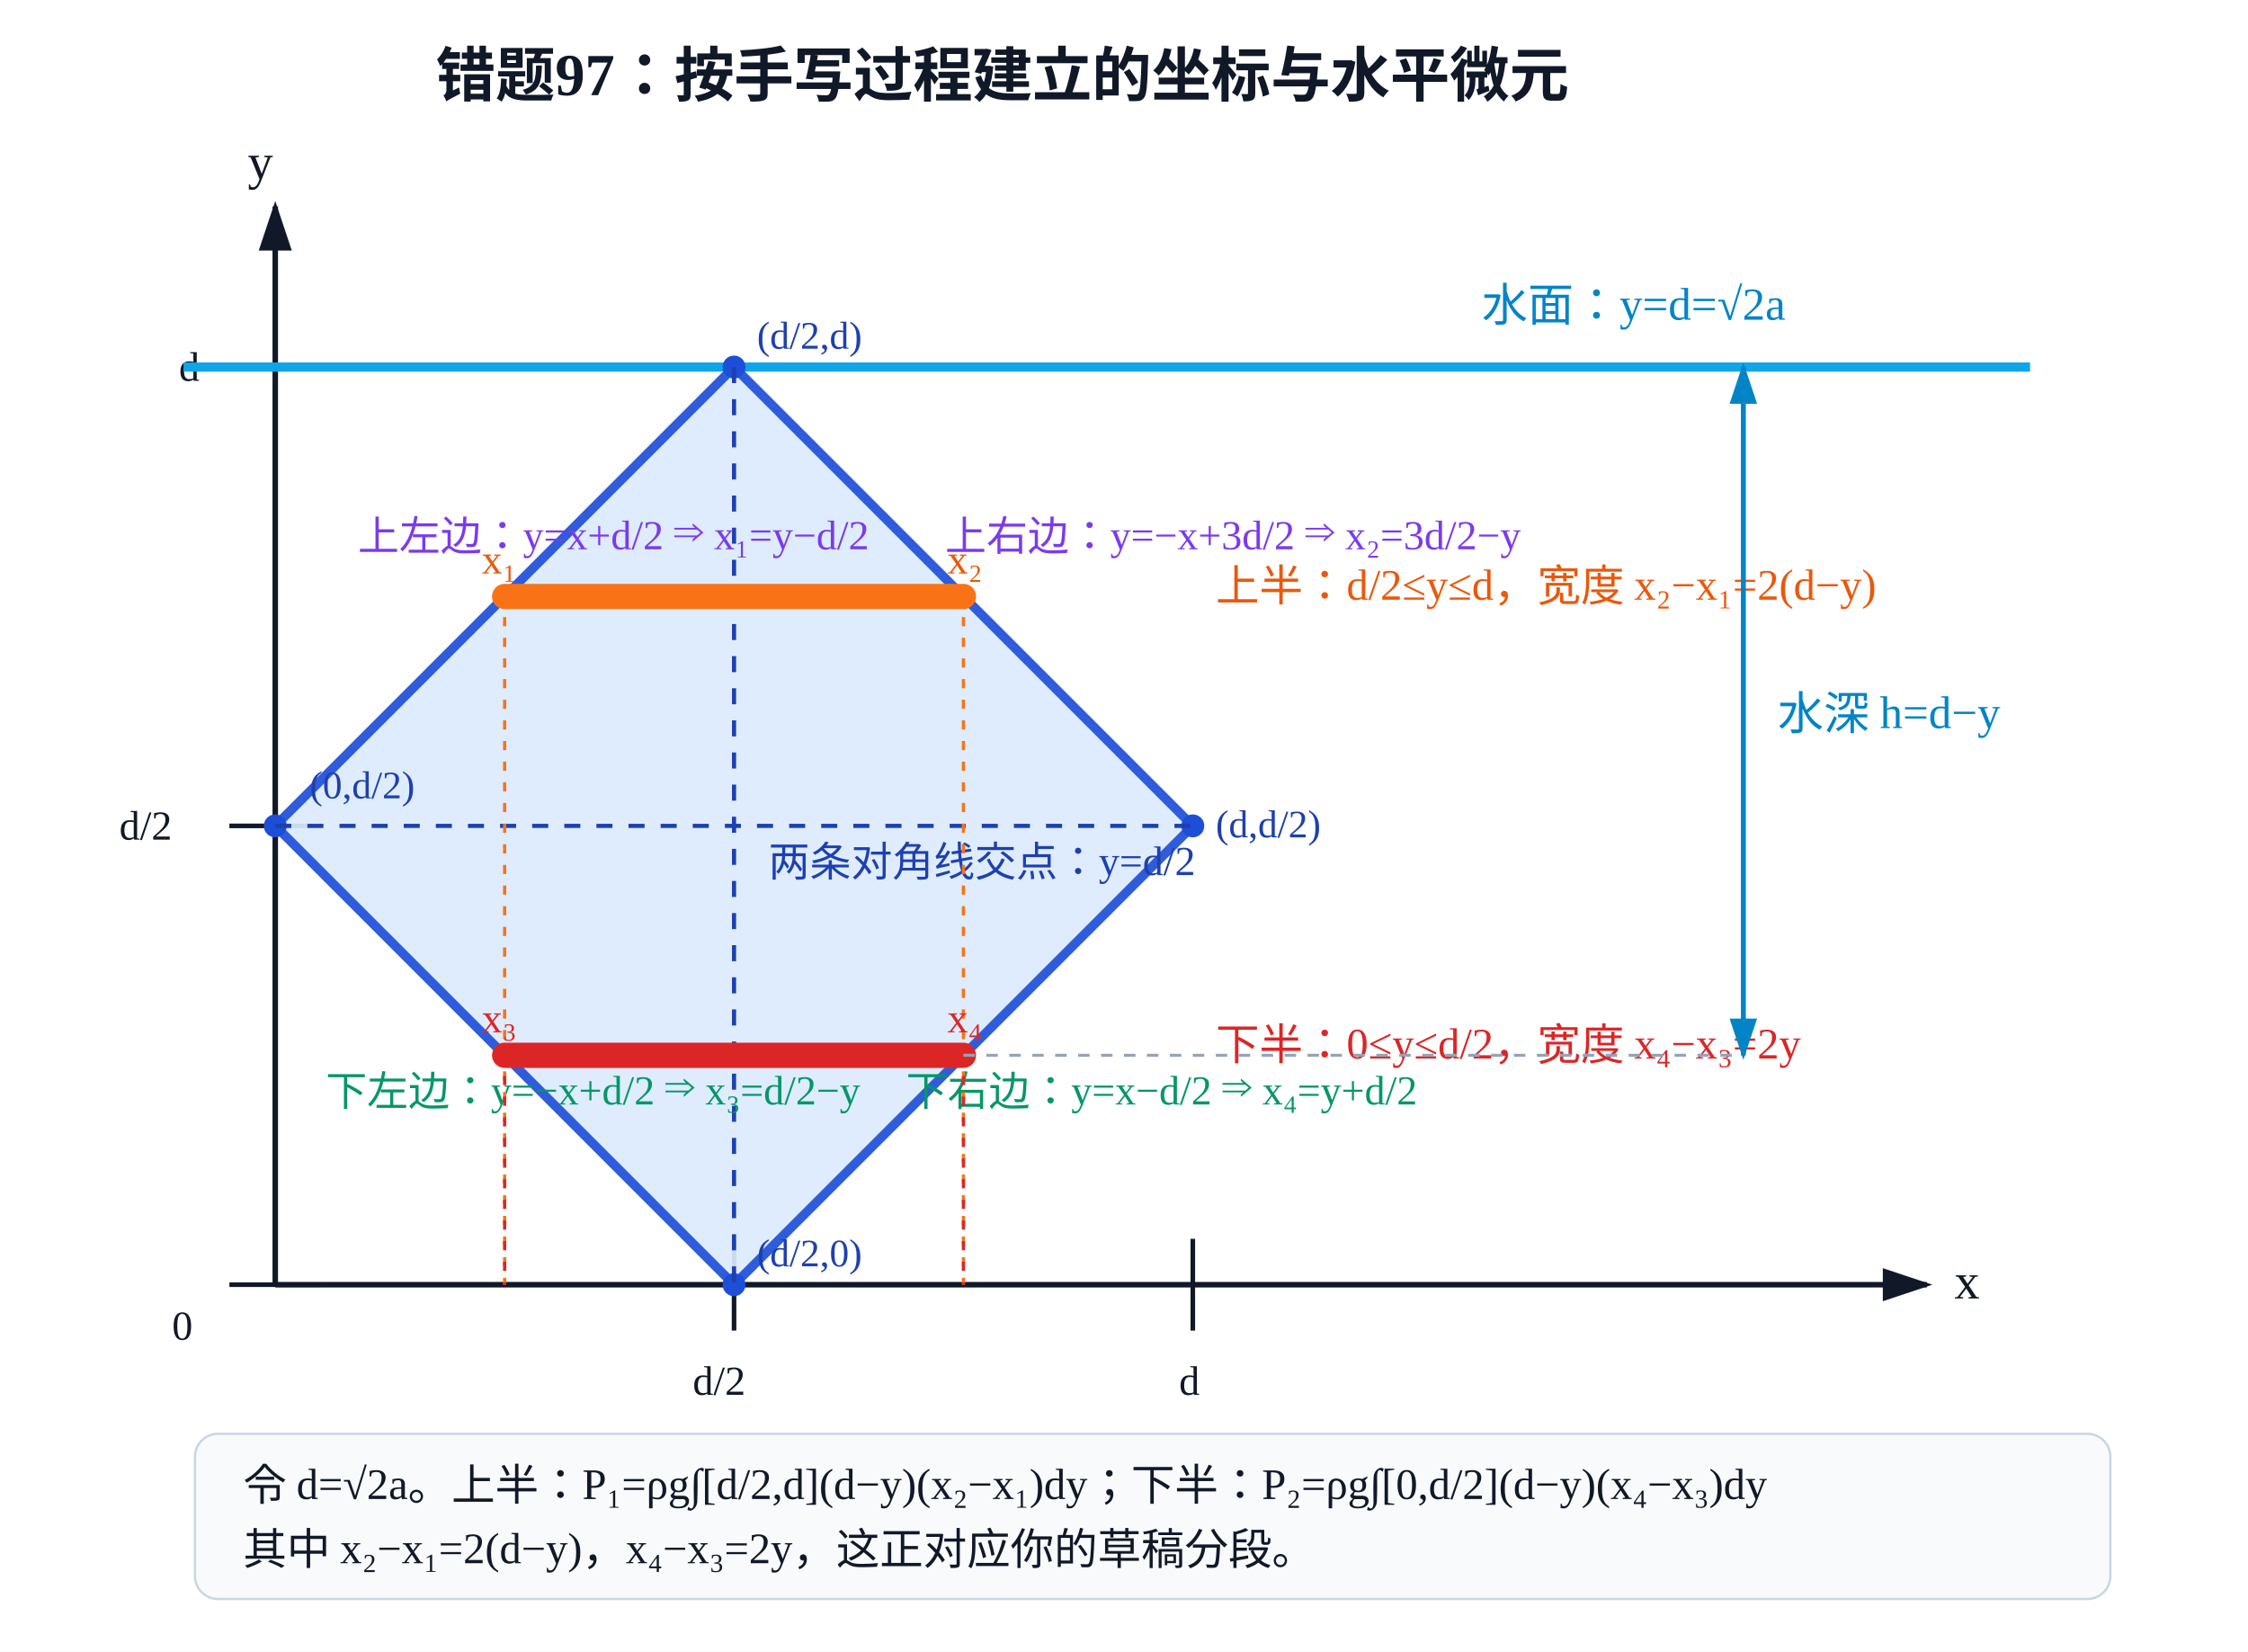
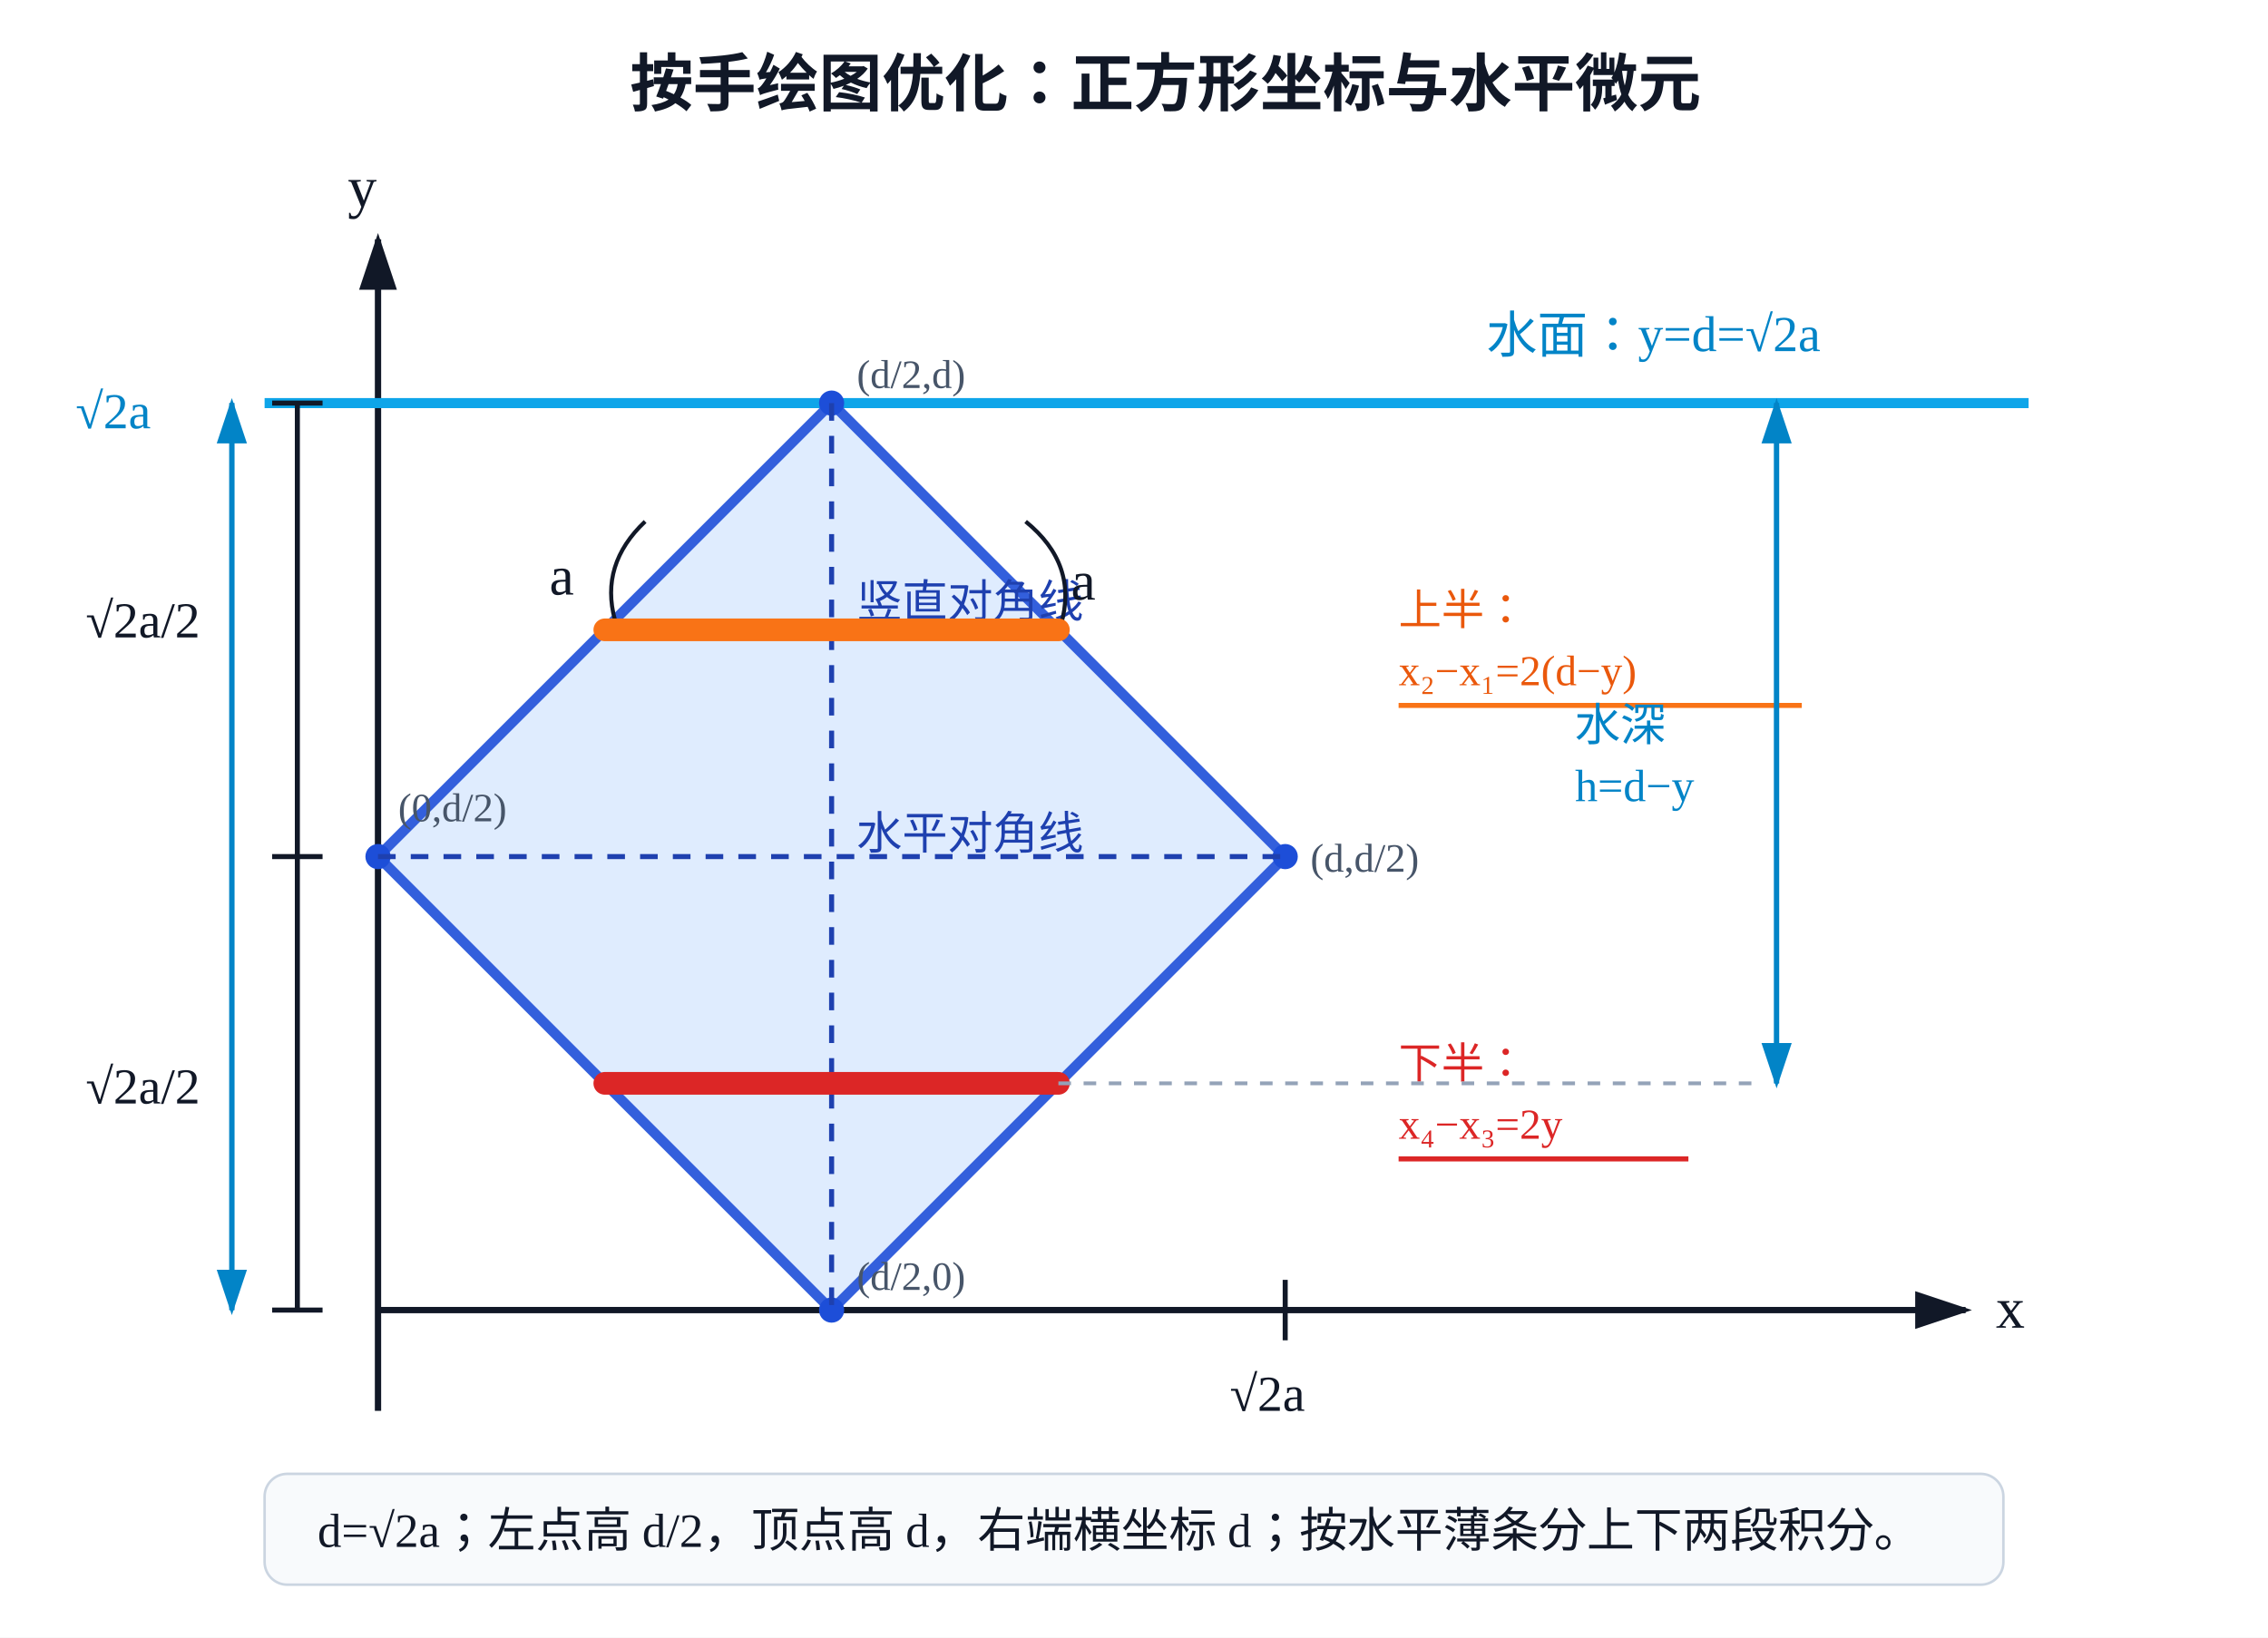
- <svg xmlns="http://www.w3.org/2000/svg" width="980" height="720" viewBox="0 0 980 720">
+ <svg xmlns="http://www.w3.org/2000/svg" width="900" height="650" viewBox="0 0 900 650">
  <defs>
-     <marker id="arrow" markerWidth="10" markerHeight="10" refX="8" refY="3" orient="auto" markerUnits="strokeWidth">
+     <marker id="arrowBlack" markerWidth="10" markerHeight="10" refX="8" refY="3" orient="auto" markerUnits="strokeWidth">
      <path d="M0,0 L0,6 L9,3 z" fill="#111827" />
    </marker>
    <marker id="arrowBlue" markerWidth="10" markerHeight="10" refX="8" refY="3" orient="auto" markerUnits="strokeWidth">
      <path d="M0,0 L0,6 L9,3 z" fill="#0284c7" />
    </marker>
+     <marker id="arrowRed" markerWidth="10" markerHeight="10" refX="8" refY="3" orient="auto" markerUnits="strokeWidth">
+       <path d="M0,0 L0,6 L9,3 z" fill="#dc2626" />
+     </marker>
  </defs>
-   <rect width="100%" height="100%" fill="#ffffff" />
-   <text x="190" y="42" font-size="26" font-weight="700" fill="#111827">错题97：按手写过程建立的坐标与水平微元</text>
-   <line x1="120" y1="560" x2="840" y2="560" stroke="#111827" stroke-width="2.4" marker-end="url(#arrow)" />
-   <line x1="120" y1="560" x2="120" y2="90" stroke="#111827" stroke-width="2.4" marker-end="url(#arrow)" />
-   <text x="852" y="566" font-size="22" fill="#111827">x</text>
-   <text x="108" y="78" font-size="22" fill="#111827">y</text>
-   <line x1="100" y1="560" x2="140" y2="560" stroke="#111827" stroke-width="2" />
-   <line x1="100" y1="360" x2="140" y2="360" stroke="#111827" stroke-width="2" />
-   <line x1="100" y1="160" x2="140" y2="160" stroke="#111827" stroke-width="2" />
-   <line x1="320" y1="540" x2="320" y2="580" stroke="#111827" stroke-width="2" />
-   <line x1="520" y1="540" x2="520" y2="580" stroke="#111827" stroke-width="2" />
-   <text x="75" y="584" font-size="18" fill="#111827">0</text>
-   <text x="52" y="366" font-size="18" fill="#111827">d/2</text>
-   <text x="78" y="166" font-size="18" fill="#111827">d</text>
-   <text x="302" y="608" font-size="18" fill="#111827">d/2</text>
-   <text x="514" y="608" font-size="18" fill="#111827">d</text>
-   <line x1="80" y1="160" x2="885" y2="160" stroke="#0ea5e9" stroke-width="4" />
-   <text x="646" y="140" font-size="20" fill="#0284c7">水面：y=d=√2a</text>
-   <polygon points="120,360 320,160 520,360 320,560" fill="#dbeafe" stroke="#1d4ed8" stroke-width="4" opacity="0.92" />
-   <circle cx="120" cy="360" r="5" fill="#1d4ed8" />
-   <circle cx="320" cy="160" r="5" fill="#1d4ed8" />
-   <circle cx="520" cy="360" r="5" fill="#1d4ed8" />
-   <circle cx="320" cy="560" r="5" fill="#1d4ed8" />
-   <text x="135" y="348" font-size="17" fill="#1e40af">(0,d/2)</text>
-   <text x="330" y="152" font-size="17" fill="#1e40af">(d/2,d)</text>
-   <text x="530" y="365" font-size="17" fill="#1e40af">(d,d/2)</text>
-   <text x="330" y="552" font-size="17" fill="#1e40af">(d/2,0)</text>
-   <line x1="320" y1="160" x2="320" y2="560" stroke="#1e40af" stroke-width="1.8" stroke-dasharray="7 7" />
-   <line x1="120" y1="360" x2="520" y2="360" stroke="#1e40af" stroke-width="1.8" stroke-dasharray="7 7" />
-   <text x="335" y="382" font-size="18" fill="#1e40af">两条对角线交点：y=d/2</text>
-   <text x="156" y="240" font-size="18" fill="#7c3aed">上左边：y=x+d/2 ⇒ x₁=y−d/2</text>
-   <text x="412" y="240" font-size="18" fill="#7c3aed">上右边：y=−x+3d/2 ⇒ x₂=3d/2−y</text>
-   <text x="142" y="482" font-size="18" fill="#059669">下左边：y=−x+d/2 ⇒ x₃=d/2−y</text>
-   <text x="395" y="482" font-size="18" fill="#059669">下右边：y=x−d/2 ⇒ x₄=y+d/2</text>
-   <line x1="220" y1="260" x2="420" y2="260" stroke="#f97316" stroke-width="11" stroke-linecap="round" />
-   <line x1="220" y1="260" x2="220" y2="560" stroke="#f97316" stroke-width="1.4" stroke-dasharray="4 5" />
-   <line x1="420" y1="260" x2="420" y2="560" stroke="#f97316" stroke-width="1.4" stroke-dasharray="4 5" />
-   <text x="210" y="250" font-size="18" fill="#ea580c">x₁</text>
-   <text x="413" y="250" font-size="18" fill="#ea580c">x₂</text>
-   <text x="530" y="262" font-size="19" fill="#ea580c">上半：d/2≤y≤d，宽度 x₂−x₁=2(d−y)</text>
-   <line x1="220" y1="460" x2="420" y2="460" stroke="#dc2626" stroke-width="11" stroke-linecap="round" />
-   <line x1="220" y1="460" x2="220" y2="560" stroke="#dc2626" stroke-width="1.4" stroke-dasharray="4 5" />
-   <line x1="420" y1="460" x2="420" y2="560" stroke="#dc2626" stroke-width="1.4" stroke-dasharray="4 5" />
-   <text x="210" y="450" font-size="18" fill="#dc2626">x₃</text>
-   <text x="413" y="450" font-size="18" fill="#dc2626">x₄</text>
-   <text x="530" y="462" font-size="19" fill="#dc2626">下半：0≤y≤d/2，宽度 x₄−x₃=2y</text>
-   <line x1="760" y1="160" x2="760" y2="460" stroke="#0284c7" stroke-width="2" marker-end="url(#arrowBlue)" />
-   <line x1="760" y1="460" x2="760" y2="160" stroke="#0284c7" stroke-width="2" marker-end="url(#arrowBlue)" />
-   <text x="775" y="318" font-size="20" fill="#0284c7">水深 h=d−y</text>
-   <line x1="420" y1="460" x2="755" y2="460" stroke="#94a3b8" stroke-width="1.3" stroke-dasharray="5 5" />
-   <rect x="85" y="625" width="835" height="72" rx="10" fill="#f8fafc" stroke="#cbd5e1" />
-   <text x="106" y="654" font-size="19" fill="#111827">令 d=√2a。上半：P₁=ρg∫[d/2,d](d−y)(x₂−x₁)dy；下半：P₂=ρg∫[0,d/2](d−y)(x₄−x₃)dy</text>
-   <text x="106" y="682" font-size="19" fill="#111827">其中 x₂−x₁=2(d−y)，x₄−x₃=2y，这正对应你的草稿分段。</text>
+   <rect width="100%" height="100%" fill="#fff" />
+   <text x="250" y="42" font-size="25" font-weight="700" fill="#111827">按手绘图优化：正方形坐标与水平微元</text>
+   <line x1="150" y1="520" x2="780" y2="520" stroke="#111827" stroke-width="2.5" marker-end="url(#arrowBlack)" />
+   <line x1="150" y1="560" x2="150" y2="95" stroke="#111827" stroke-width="2.5" marker-end="url(#arrowBlack)" />
+   <text x="792" y="527" font-size="23" fill="#111827">x</text>
+   <text x="138" y="82" font-size="23" fill="#111827">y</text>
+   <line x1="105" y1="160" x2="805" y2="160" stroke="#0ea5e9" stroke-width="4" />
+   <text x="590" y="140" font-size="20" fill="#0284c7">水面：y=d=√2a</text>
+   <polygon points="150,340 330,160 510,340 330,520" fill="#dbeafe" stroke="#1d4ed8" stroke-width="4" opacity="0.9" />
+   <circle cx="150" cy="340" r="5" fill="#1d4ed8" />
+   <circle cx="330" cy="160" r="5" fill="#1d4ed8" />
+   <circle cx="510" cy="340" r="5" fill="#1d4ed8" />
+   <circle cx="330" cy="520" r="5" fill="#1d4ed8" />
+   <line x1="330" y1="160" x2="330" y2="520" stroke="#1e40af" stroke-width="2" stroke-dasharray="7 6" />
+   <line x1="150" y1="340" x2="510" y2="340" stroke="#1e40af" stroke-width="2" stroke-dasharray="7 6" />
+   <text x="340" y="337" font-size="18" fill="#1e40af">水平对角线</text>
+   <text x="340" y="245" font-size="18" fill="#1e40af">竖直对角线</text>
+   <text x="218" y="236" font-size="22" fill="#111827">a</text>
+   <text x="425" y="238" font-size="22" fill="#111827">a</text>
+   <path d="M244,246 Q238,224 256,207" fill="none" stroke="#111827" stroke-width="1.6" />
+   <path d="M407,207 Q428,224 421,248" fill="none" stroke="#111827" stroke-width="1.6" />
+   <line x1="118" y1="520" x2="118" y2="340" stroke="#111827" stroke-width="2" />
+   <line x1="108" y1="520" x2="128" y2="520" stroke="#111827" stroke-width="2" />
+   <line x1="108" y1="340" x2="128" y2="340" stroke="#111827" stroke-width="2" />
+   <text x="34" y="438" font-size="20" fill="#111827">√2a/2</text>
+   <line x1="118" y1="340" x2="118" y2="160" stroke="#111827" stroke-width="2" />
+   <line x1="108" y1="160" x2="128" y2="160" stroke="#111827" stroke-width="2" />
+   <text x="34" y="253" font-size="20" fill="#111827">√2a/2</text>
+   <line x1="92" y1="520" x2="92" y2="160" stroke="#0284c7" stroke-width="2" marker-end="url(#arrowBlue)" />
+   <line x1="92" y1="160" x2="92" y2="520" stroke="#0284c7" stroke-width="2" marker-end="url(#arrowBlue)" />
+   <text x="30" y="170" font-size="20" fill="#0284c7">√2a</text>
+   <line x1="510" y1="508" x2="510" y2="532" stroke="#111827" stroke-width="2" />
+   <text x="488" y="560" font-size="20" fill="#111827">√2a</text>
+   <text x="158" y="326" font-size="16" fill="#475569">(0,d/2)</text>
+   <text x="340" y="154" font-size="16" fill="#475569">(d/2,d)</text>
+   <text x="520" y="346" font-size="16" fill="#475569">(d,d/2)</text>
+   <text x="340" y="512" font-size="16" fill="#475569">(d/2,0)</text>
+   <line x1="240" y1="250" x2="420" y2="250" stroke="#f97316" stroke-width="9" stroke-linecap="round" />
+   <text x="555" y="248" font-size="17" fill="#ea580c">上半：</text>
+   <text x="555" y="272" font-size="17" fill="#ea580c">x₂−x₁=2(d−y)</text>
+   <line x1="555" y1="280" x2="715" y2="280" stroke="#f97316" stroke-width="2" />
+   <line x1="240" y1="430" x2="420" y2="430" stroke="#dc2626" stroke-width="9" stroke-linecap="round" />
+   <text x="555" y="428" font-size="17" fill="#dc2626">下半：</text>
+   <text x="555" y="452" font-size="17" fill="#dc2626">x₄−x₃=2y</text>
+   <line x1="555" y1="460" x2="670" y2="460" stroke="#dc2626" stroke-width="2" />
+   <line x1="705" y1="160" x2="705" y2="430" stroke="#0284c7" stroke-width="2" marker-end="url(#arrowBlue)" />
+   <line x1="705" y1="430" x2="705" y2="160" stroke="#0284c7" stroke-width="2" marker-end="url(#arrowBlue)" />
+   <line x1="420" y1="430" x2="700" y2="430" stroke="#94a3b8" stroke-width="1.5" stroke-dasharray="5 5" />
+   <text x="625" y="294" font-size="18" fill="#0284c7">水深</text>
+   <text x="625" y="318" font-size="18" fill="#0284c7">h=d−y</text>
+   <rect x="105" y="585" width="690" height="44" rx="9" fill="#f8fafc" stroke="#cbd5e1" />
+   <text x="126" y="614" font-size="19" fill="#111827">d=√2a；左点高 d/2，顶点高 d，右端横坐标 d；按水平薄条分上下两段积分。</text>
</svg>
